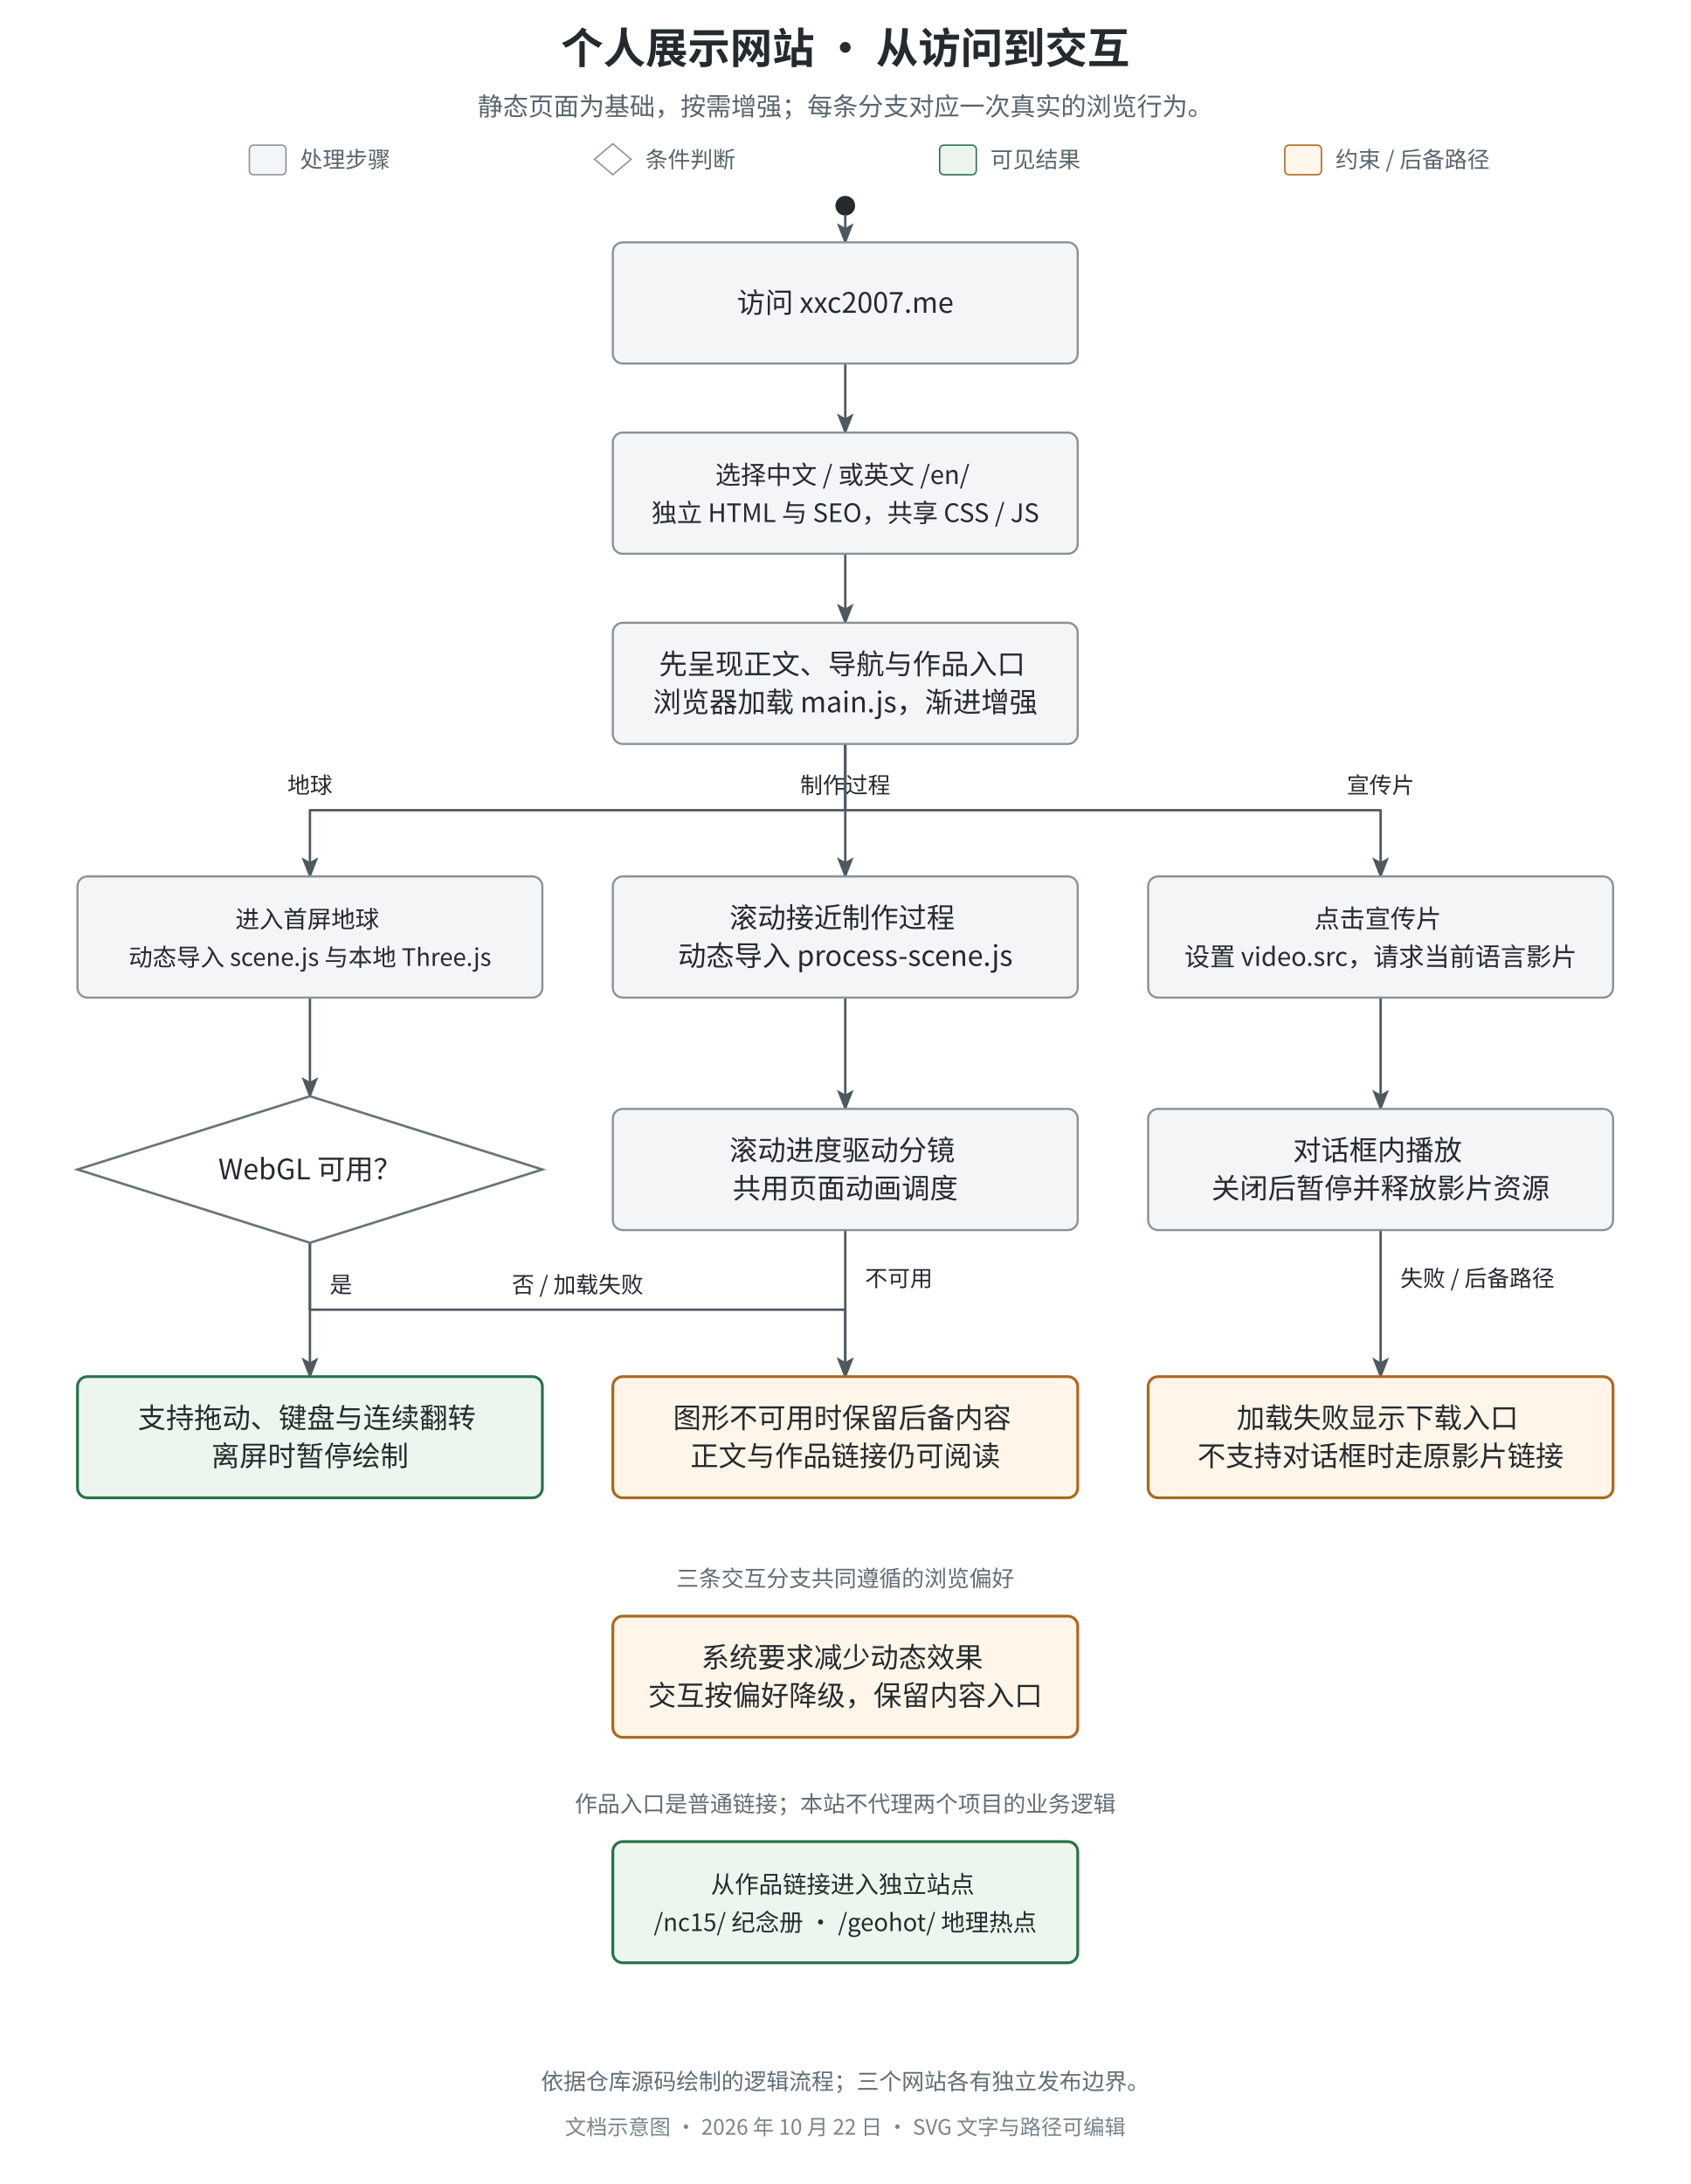
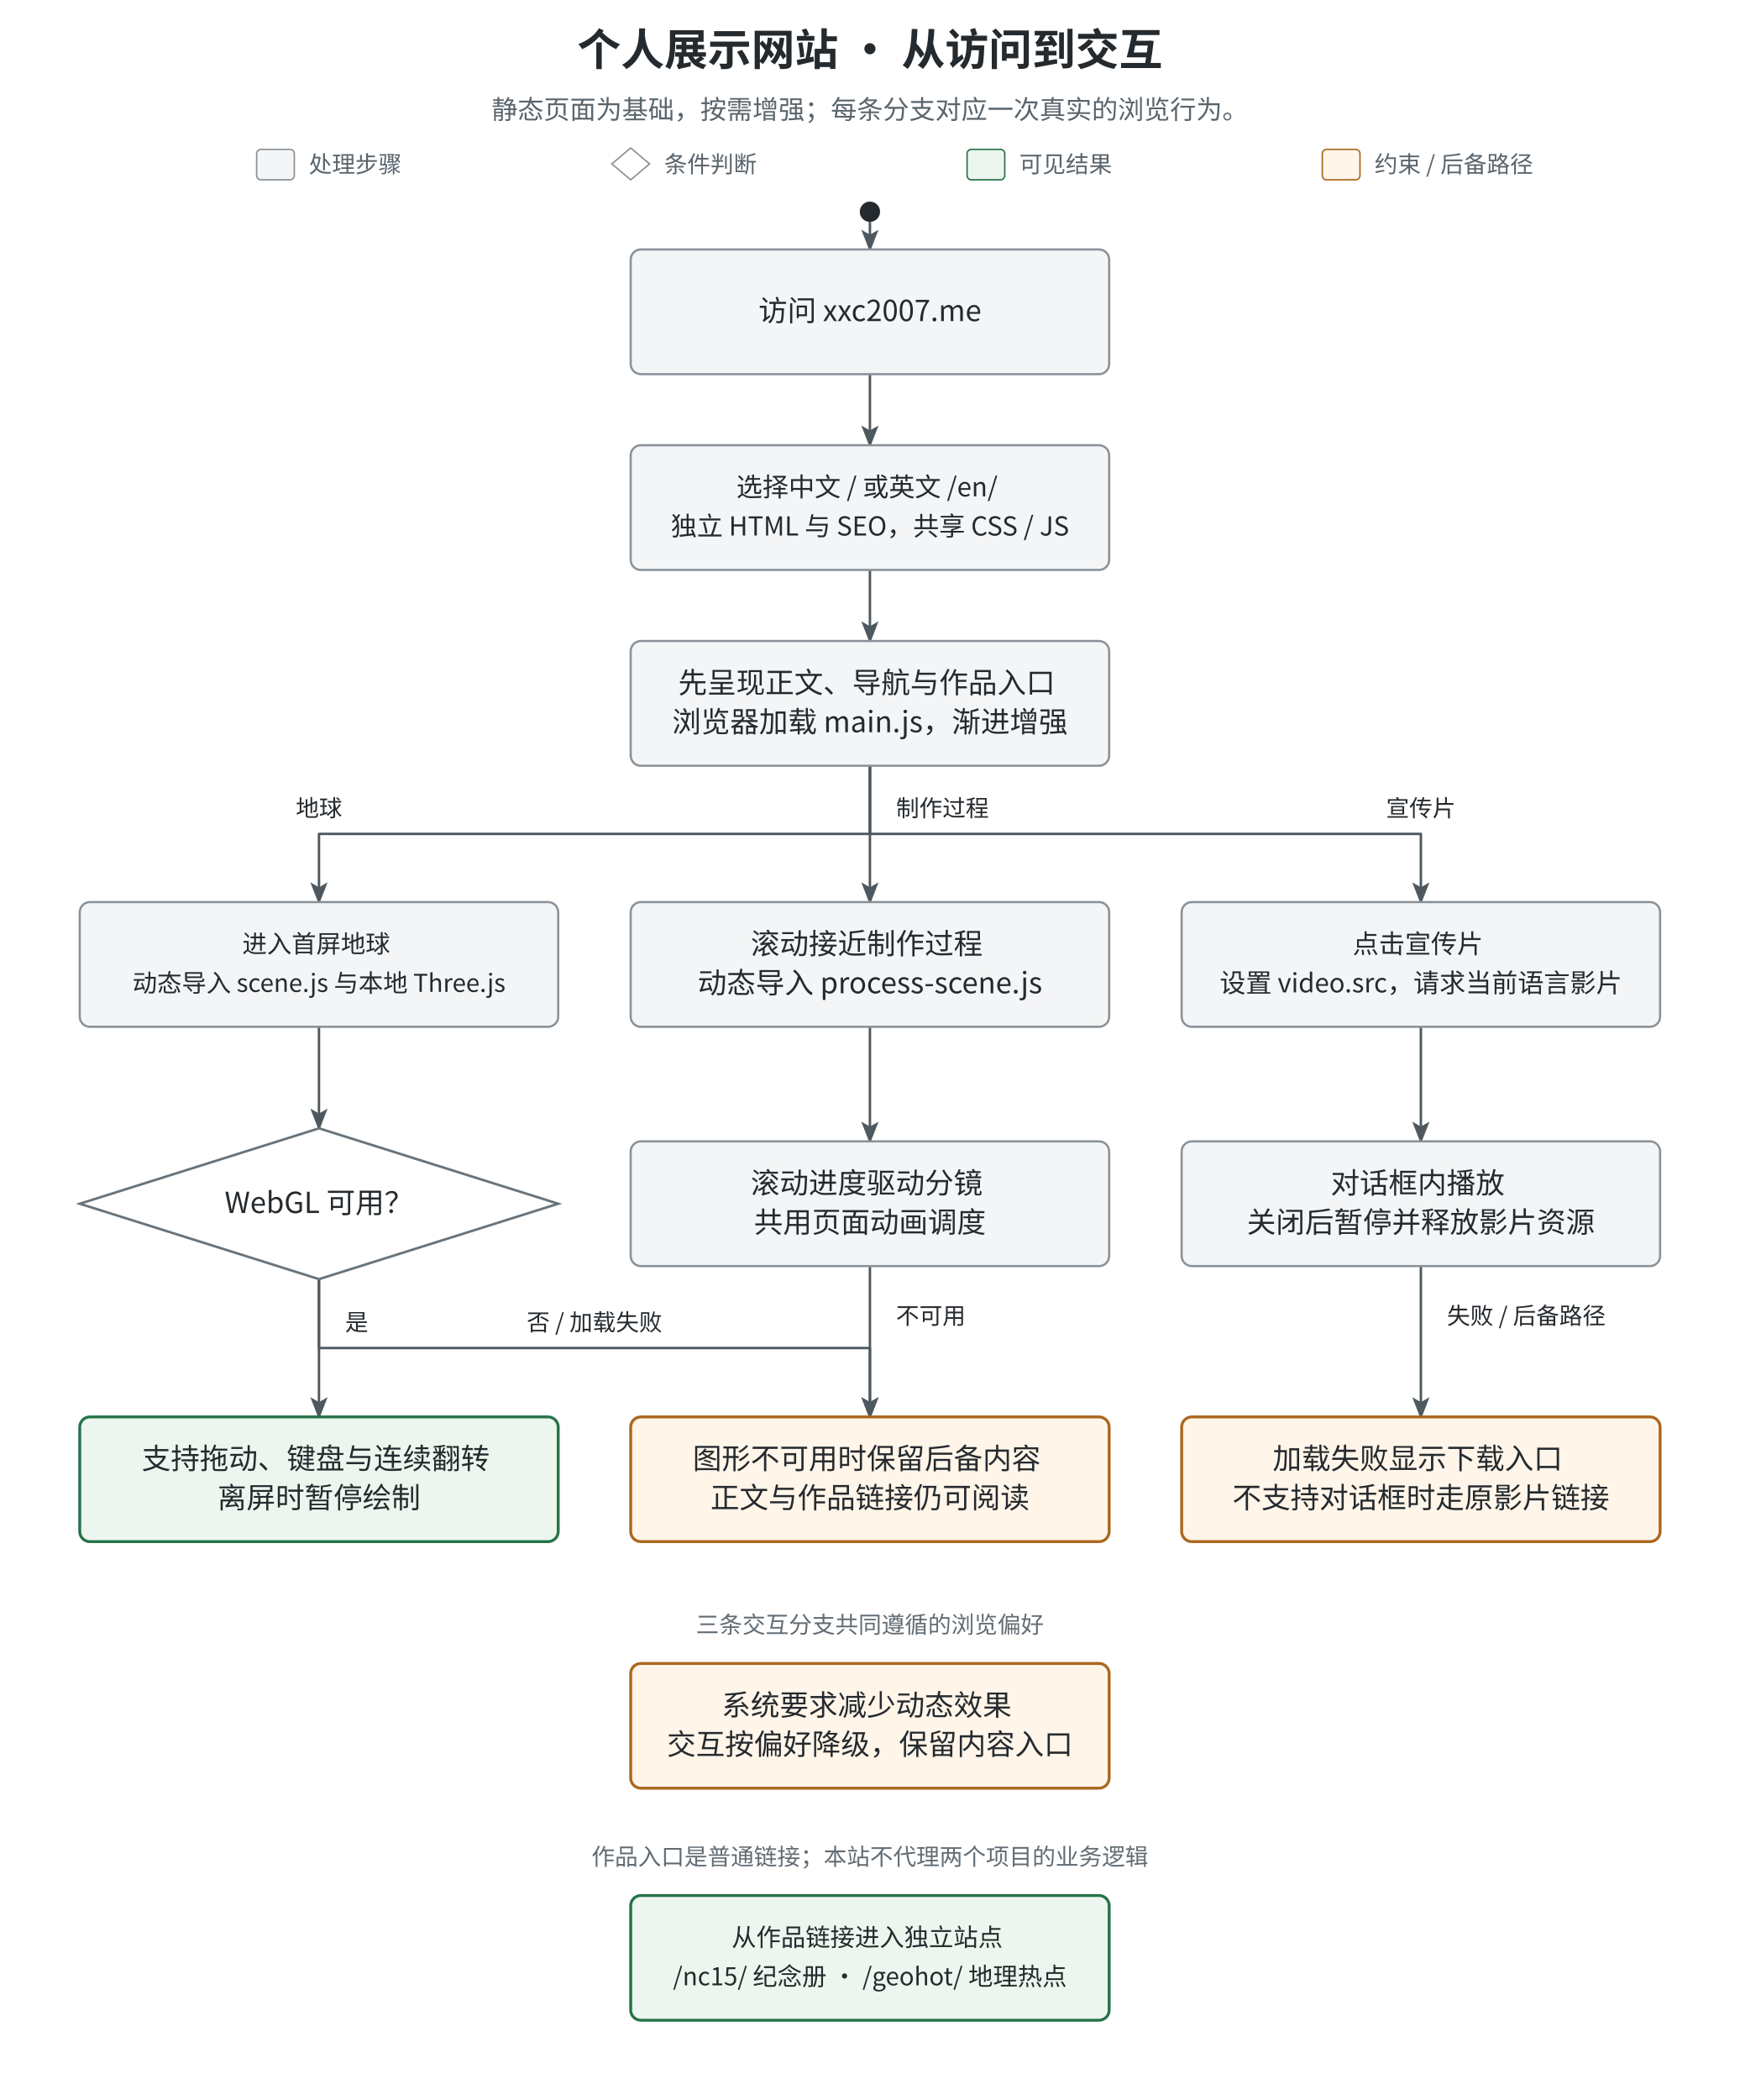
- <svg xmlns="http://www.w3.org/2000/svg" width="1200" height="1550" viewBox="0 0 1200 1550" role="img" aria-labelledby="title description" xml:lang="zh">
+ <svg xmlns="http://www.w3.org/2000/svg" width="1200" height="1448" viewBox="0 0 1200 1448" role="img" aria-labelledby="title description" xml:lang="zh">
  <defs>
    <marker id="arrow" markerWidth="9" markerHeight="7" refX="8" refY="3.5" orient="auto">
      <path d="M 0 0 L 9 3.5 L 0 7 L 2 3.5 Z" fill="#4e585f" />
    </marker>
  </defs>
-   <rect width="1200" height="1550" fill="#ffffff" />
+   <rect width="1200" height="1448" fill="#ffffff" />
  <g font-family="Segoe UI, Microsoft YaHei, Noto Sans CJK SC, Arial, sans-serif">
-     <path d="M 600 258 V 282.5 H 600 V 307" fill="none" stroke="#4e585f" stroke-width="1.7" stroke-linecap="round" stroke-linejoin="round" marker-end="url(#arrow)" />
-     <path d="M 600 393 V 417.5 H 600 V 442" fill="none" stroke="#4e585f" stroke-width="1.7" stroke-linecap="round" stroke-linejoin="round" marker-end="url(#arrow)" />
-     <path d="M 600 528 V 575 H 220 V 622" fill="none" stroke="#4e585f" stroke-width="1.7" stroke-linecap="round" stroke-linejoin="round" marker-end="url(#arrow)" />
-     <text x="220" y="563" text-anchor="middle" font-size="16" font-weight="400" fill="#252a2e">
+     <path data-edge="entry-html" d="M 600 258 V 282.5 H 600 V 307" fill="none" stroke="#4e585f" stroke-width="1.7" stroke-linecap="round" stroke-linejoin="round" marker-end="url(#arrow)" />
+     <path data-edge="html-base" d="M 600 393 V 417.5 H 600 V 442" fill="none" stroke="#4e585f" stroke-width="1.7" stroke-linecap="round" stroke-linejoin="round" marker-end="url(#arrow)" />
+     <path data-edge="base-earth" d="M 600 528 V 575 H 220 V 622" fill="none" stroke="#4e585f" stroke-width="1.7" stroke-linecap="round" stroke-linejoin="round" marker-end="url(#arrow)" />
+     <path data-edge="base-process" d="M 600 528 V 575 H 600 V 622" fill="none" stroke="#4e585f" stroke-width="1.7" stroke-linecap="round" stroke-linejoin="round" marker-end="url(#arrow)" />
+     <path data-edge="base-film" d="M 600 528 V 575 H 980 V 622" fill="none" stroke="#4e585f" stroke-width="1.7" stroke-linecap="round" stroke-linejoin="round" marker-end="url(#arrow)" />
+     <path data-edge="earth-gpu" d="M 220 708 V 743 H 220 V 778" fill="none" stroke="#4e585f" stroke-width="1.7" stroke-linecap="round" stroke-linejoin="round" marker-end="url(#arrow)" />
+     <path data-edge="gpu-drag" d="M 220 882 V 929.5 H 220 V 977" fill="none" stroke="#4e585f" stroke-width="1.7" stroke-linecap="round" stroke-linejoin="round" marker-end="url(#arrow)" />
+     <path data-edge="gpu-fallback" d="M 220 882 V 929.5 H 600 V 977" fill="none" stroke="#4e585f" stroke-width="1.7" stroke-linecap="round" stroke-linejoin="round" marker-end="url(#arrow)" />
+     <path data-edge="process-scene" d="M 600 708 V 747.5 H 600 V 787" fill="none" stroke="#4e585f" stroke-width="1.7" stroke-linecap="round" stroke-linejoin="round" marker-end="url(#arrow)" />
+     <path data-edge="scene-fallback" d="M 600 873 V 925 H 600 V 977" fill="none" stroke="#4e585f" stroke-width="1.7" stroke-linecap="round" stroke-linejoin="round" marker-end="url(#arrow)" />
+     <path data-edge="film-play" d="M 980 708 V 747.5 H 980 V 787" fill="none" stroke="#4e585f" stroke-width="1.7" stroke-linecap="round" stroke-linejoin="round" marker-end="url(#arrow)" />
+     <path data-edge="play-mediafail" d="M 980 873 V 925 H 980 V 977" fill="none" stroke="#4e585f" stroke-width="1.7" stroke-linecap="round" stroke-linejoin="round" marker-end="url(#arrow)" />
+     <circle cx="600" cy="146" r="7" fill="#252a2e" />
+     <path d="M 600 153 V 172" stroke="#4e585f" stroke-width="1.7" marker-end="url(#arrow)" />
+     <g data-node="entry" data-kind="process" data-cx="600" data-cy="215" data-half-height="43">
+       <rect x="435" y="172" width="330" height="86" rx="7" fill="#f4f5f6" stroke="#899198" stroke-width="1.5" />
+       <text data-node-label="entry" x="600" y="221.4" text-anchor="middle" font-size="20" font-weight="400" fill="#252a2e">
+         <tspan x="600" dy="0">访问 xxc2007.me</tspan>
+       </text>
+     </g>
+     <g data-node="html" data-kind="process" data-cx="600" data-cy="350" data-half-height="43">
+       <rect x="435" y="307" width="330" height="86" rx="7" fill="#f4f5f6" stroke="#899198" stroke-width="1.5" />
+       <text data-node-label="html" x="600" y="342.26" text-anchor="middle" font-size="18" font-weight="400" fill="#252a2e">
+         <tspan x="600" dy="0">选择中文 / 或英文 /en/</tspan>
+         <tspan x="600" dy="27">独立 HTML 与 SEO，共享 CSS / JS</tspan>
+       </text>
+     </g>
+     <g data-node="base" data-kind="process" data-cx="600" data-cy="485" data-half-height="43">
+       <rect x="435" y="442" width="330" height="86" rx="7" fill="#f4f5f6" stroke="#899198" stroke-width="1.5" />
+       <text data-node-label="base" x="600" y="477.9" text-anchor="middle" font-size="20" font-weight="400" fill="#252a2e">
+         <tspan x="600" dy="0">先呈现正文、导航与作品入口</tspan>
+         <tspan x="600" dy="27">浏览器加载 main.js，渐进增强</tspan>
+       </text>
+     </g>
+     <g data-node="earth" data-kind="process" data-cx="220" data-cy="665" data-half-height="43">
+       <rect x="55" y="622" width="330" height="86" rx="7" fill="#f4f5f6" stroke="#899198" stroke-width="1.5" />
+       <text data-node-label="earth" x="220" y="656.94" text-anchor="middle" font-size="17" font-weight="400" fill="#252a2e">
+         <tspan x="220" dy="0">进入首屏地球</tspan>
+         <tspan x="220" dy="27">动态导入 scene.js 与本地 Three.js</tspan>
+       </text>
+     </g>
+     <g data-node="process" data-kind="process" data-cx="600" data-cy="665" data-half-height="43">
+       <rect x="435" y="622" width="330" height="86" rx="7" fill="#f4f5f6" stroke="#899198" stroke-width="1.5" />
+       <text data-node-label="process" x="600" y="657.9" text-anchor="middle" font-size="20" font-weight="400" fill="#252a2e">
+         <tspan x="600" dy="0">滚动接近制作过程</tspan>
+         <tspan x="600" dy="27">动态导入 process-scene.js</tspan>
+       </text>
+     </g>
+     <g data-node="film" data-kind="process" data-cx="980" data-cy="665" data-half-height="43">
+       <rect x="815" y="622" width="330" height="86" rx="7" fill="#f4f5f6" stroke="#899198" stroke-width="1.5" />
+       <text data-node-label="film" x="980" y="657.26" text-anchor="middle" font-size="18" font-weight="400" fill="#252a2e">
+         <tspan x="980" dy="0">点击宣传片</tspan>
+         <tspan x="980" dy="27">设置 video.src，请求当前语言影片</tspan>
+       </text>
+     </g>
+     <g data-node="gpu" data-kind="decision" data-cx="220" data-cy="830" data-half-height="52">
+       <path d="M 220 778 L 385 830 L 220 882 L 55 830 Z" fill="#ffffff" stroke="#68737b" stroke-width="1.7" />
+       <text data-node-label="gpu" x="220" y="836.4" text-anchor="middle" font-size="20" font-weight="500" fill="#252a2e">
+         <tspan x="220" dy="0">WebGL 可用？</tspan>
+       </text>
+     </g>
+     <g data-node="scene" data-kind="process" data-cx="600" data-cy="830" data-half-height="43">
+       <rect x="435" y="787" width="330" height="86" rx="7" fill="#f4f5f6" stroke="#899198" stroke-width="1.5" />
+       <text data-node-label="scene" x="600" y="822.9" text-anchor="middle" font-size="20" font-weight="400" fill="#252a2e">
+         <tspan x="600" dy="0">滚动进度驱动分镜</tspan>
+         <tspan x="600" dy="27">共用页面动画调度</tspan>
+       </text>
+     </g>
+     <g data-node="play" data-kind="process" data-cx="980" data-cy="830" data-half-height="43">
+       <rect x="815" y="787" width="330" height="86" rx="7" fill="#f4f5f6" stroke="#899198" stroke-width="1.5" />
+       <text data-node-label="play" x="980" y="822.9" text-anchor="middle" font-size="20" font-weight="400" fill="#252a2e">
+         <tspan x="980" dy="0">对话框内播放</tspan>
+         <tspan x="980" dy="27">关闭后暂停并释放影片资源</tspan>
+       </text>
+     </g>
+     <g data-node="drag" data-kind="result" data-cx="220" data-cy="1020" data-half-height="43">
+       <rect x="55" y="977" width="330" height="86" rx="7" fill="#edf6ee" stroke="#267349" stroke-width="2" />
+       <text data-node-label="drag" x="220" y="1012.9" text-anchor="middle" font-size="20" font-weight="400" fill="#252a2e">
+         <tspan x="220" dy="0">支持拖动、键盘与连续翻转</tspan>
+         <tspan x="220" dy="27">离屏时暂停绘制</tspan>
+       </text>
+     </g>
+     <g data-node="fallback" data-kind="guard" data-cx="600" data-cy="1020" data-half-height="43">
+       <rect x="435" y="977" width="330" height="86" rx="7" fill="#fff5e9" stroke="#aa681f" stroke-width="2" />
+       <text data-node-label="fallback" x="600" y="1012.9" text-anchor="middle" font-size="20" font-weight="400" fill="#252a2e">
+         <tspan x="600" dy="0">图形不可用时保留后备内容</tspan>
+         <tspan x="600" dy="27">正文与作品链接仍可阅读</tspan>
+       </text>
+     </g>
+     <g data-node="mediafail" data-kind="guard" data-cx="980" data-cy="1020" data-half-height="43">
+       <rect x="815" y="977" width="330" height="86" rx="7" fill="#fff5e9" stroke="#aa681f" stroke-width="2" />
+       <text data-node-label="mediafail" x="980" y="1012.9" text-anchor="middle" font-size="20" font-weight="400" fill="#252a2e">
+         <tspan x="980" dy="0">加载失败显示下载入口</tspan>
+         <tspan x="980" dy="27">不支持对话框时走原影片链接</tspan>
+       </text>
+     </g>
+     <g data-node="motion" data-kind="guard" data-cx="600" data-cy="1190" data-half-height="43">
+       <rect x="435" y="1147" width="330" height="86" rx="7" fill="#fff5e9" stroke="#aa681f" stroke-width="2" />
+       <text data-node-label="motion" x="600" y="1182.9" text-anchor="middle" font-size="20" font-weight="400" fill="#252a2e">
+         <tspan x="600" dy="0">系统要求减少动态效果</tspan>
+         <tspan x="600" dy="27">交互按偏好降级，保留内容入口</tspan>
+       </text>
+     </g>
+     <g data-node="links" data-kind="result" data-cx="600" data-cy="1350" data-half-height="43">
+       <rect x="435" y="1307" width="330" height="86" rx="7" fill="#edf6ee" stroke="#267349" stroke-width="2" />
+       <text data-node-label="links" x="600" y="1341.94" text-anchor="middle" font-size="17" font-weight="400" fill="#252a2e">
+         <tspan x="600" dy="0">从作品链接进入独立站点</tspan>
+         <tspan x="600" dy="27">/nc15/ 纪念册 · /geohot/ 地理热点</tspan>
+       </text>
+     </g>
+     <text data-edge-label="base-earth" x="220" y="563" text-anchor="middle" font-size="16" font-weight="400" fill="#252a2e">
      <tspan x="220" dy="0">地球</tspan>
    </text>
-     <path d="M 600 528 V 575 H 600 V 622" fill="none" stroke="#4e585f" stroke-width="1.7" stroke-linecap="round" stroke-linejoin="round" marker-end="url(#arrow)" />
-     <text x="600" y="563" text-anchor="middle" font-size="16" font-weight="400" fill="#252a2e">
-       <tspan x="600" dy="0">制作过程</tspan>
+     <text data-edge-label="base-process" x="618" y="563" text-anchor="start" font-size="16" font-weight="400" fill="#252a2e">
+       <tspan x="618" dy="0">制作过程</tspan>
    </text>
-     <path d="M 600 528 V 575 H 980 V 622" fill="none" stroke="#4e585f" stroke-width="1.7" stroke-linecap="round" stroke-linejoin="round" marker-end="url(#arrow)" />
-     <text x="980" y="563" text-anchor="middle" font-size="16" font-weight="400" fill="#252a2e">
+     <text data-edge-label="base-film" x="980" y="563" text-anchor="middle" font-size="16" font-weight="400" fill="#252a2e">
      <tspan x="980" dy="0">宣传片</tspan>
    </text>
-     <path d="M 220 708 V 743 H 220 V 778" fill="none" stroke="#4e585f" stroke-width="1.7" stroke-linecap="round" stroke-linejoin="round" marker-end="url(#arrow)" />
-     <path d="M 220 882 V 929.5 H 220 V 977" fill="none" stroke="#4e585f" stroke-width="1.7" stroke-linecap="round" stroke-linejoin="round" marker-end="url(#arrow)" />
-     <text x="234" y="917.5" text-anchor="start" font-size="16" font-weight="400" fill="#252a2e">
-       <tspan x="234" dy="0">是</tspan>
+     <text data-edge-label="gpu-drag" x="238" y="917.5" text-anchor="start" font-size="16" font-weight="400" fill="#252a2e">
+       <tspan x="238" dy="0">是</tspan>
    </text>
-     <path d="M 220 882 V 929.5 H 600 V 977" fill="none" stroke="#4e585f" stroke-width="1.7" stroke-linecap="round" stroke-linejoin="round" marker-end="url(#arrow)" />
-     <text x="410" y="917.5" text-anchor="middle" font-size="16" font-weight="400" fill="#252a2e">
+     <text data-edge-label="gpu-fallback" x="410" y="917.5" text-anchor="middle" font-size="16" font-weight="400" fill="#252a2e">
      <tspan x="410" dy="0">否 / 加载失败</tspan>
    </text>
-     <path d="M 600 708 V 747.5 H 600 V 787" fill="none" stroke="#4e585f" stroke-width="1.7" stroke-linecap="round" stroke-linejoin="round" marker-end="url(#arrow)" />
-     <path d="M 600 873 V 925 H 600 V 977" fill="none" stroke="#4e585f" stroke-width="1.7" stroke-linecap="round" stroke-linejoin="round" marker-end="url(#arrow)" />
-     <text x="614" y="913" text-anchor="start" font-size="16" font-weight="400" fill="#252a2e">
-       <tspan x="614" dy="0">不可用</tspan>
+     <text data-edge-label="scene-fallback" x="618" y="913" text-anchor="start" font-size="16" font-weight="400" fill="#252a2e">
+       <tspan x="618" dy="0">不可用</tspan>
    </text>
-     <path d="M 980 708 V 747.5 H 980 V 787" fill="none" stroke="#4e585f" stroke-width="1.7" stroke-linecap="round" stroke-linejoin="round" marker-end="url(#arrow)" />
-     <path d="M 980 873 V 925 H 980 V 977" fill="none" stroke="#4e585f" stroke-width="1.7" stroke-linecap="round" stroke-linejoin="round" marker-end="url(#arrow)" />
-     <text x="994" y="913" text-anchor="start" font-size="16" font-weight="400" fill="#252a2e">
-       <tspan x="994" dy="0">失败 / 后备路径</tspan>
-     </text>
-     <circle cx="600" cy="146" r="7" fill="#252a2e" />
-     <path d="M 600 153 V 172" stroke="#4e585f" stroke-width="1.7" marker-end="url(#arrow)" />
-     <rect x="435" y="172" width="330" height="86" rx="7" fill="#f4f5f6" stroke="#899198" stroke-width="1.5" />
-     <text x="600" y="222" text-anchor="middle" font-size="20" font-weight="400" fill="#252a2e">
-       <tspan x="600" dy="0">访问 xxc2007.me</tspan>
-     </text>
-     <rect x="435" y="307" width="330" height="86" rx="7" fill="#f4f5f6" stroke="#899198" stroke-width="1.5" />
-     <text x="600" y="343.5" text-anchor="middle" font-size="18.03" font-weight="400" fill="#252a2e">
-       <tspan x="600" dy="0">选择中文 / 或英文 /en/</tspan>
-       <tspan x="600" dy="27">独立 HTML 与 SEO，共享 CSS / JS</tspan>
-     </text>
-     <rect x="435" y="442" width="330" height="86" rx="7" fill="#f4f5f6" stroke="#899198" stroke-width="1.5" />
-     <text x="600" y="478.5" text-anchor="middle" font-size="20" font-weight="400" fill="#252a2e">
-       <tspan x="600" dy="0">先呈现正文、导航与作品入口</tspan>
-       <tspan x="600" dy="27">浏览器加载 main.js，渐进增强</tspan>
-     </text>
-     <rect x="55" y="622" width="330" height="86" rx="7" fill="#f4f5f6" stroke="#899198" stroke-width="1.5" />
-     <text x="220" y="658.5" text-anchor="middle" font-size="17.01" font-weight="400" fill="#252a2e">
-       <tspan x="220" dy="0">进入首屏地球</tspan>
-       <tspan x="220" dy="27">动态导入 scene.js 与本地 Three.js</tspan>
-     </text>
-     <rect x="435" y="622" width="330" height="86" rx="7" fill="#f4f5f6" stroke="#899198" stroke-width="1.5" />
-     <text x="600" y="658.5" text-anchor="middle" font-size="20" font-weight="400" fill="#252a2e">
-       <tspan x="600" dy="0">滚动接近制作过程</tspan>
-       <tspan x="600" dy="27">动态导入 process-scene.js</tspan>
-     </text>
-     <rect x="815" y="622" width="330" height="86" rx="7" fill="#f4f5f6" stroke="#899198" stroke-width="1.5" />
-     <text x="980" y="658.5" text-anchor="middle" font-size="18.07" font-weight="400" fill="#252a2e">
-       <tspan x="980" dy="0">点击宣传片</tspan>
-       <tspan x="980" dy="27">设置 video.src，请求当前语言影片</tspan>
-     </text>
-     <path d="M 220 778 L 385 830 L 220 882 L 55 830 Z" fill="#ffffff" stroke="#68737b" stroke-width="1.7" />
-     <text x="220" y="837" text-anchor="middle" font-size="20" font-weight="500" fill="#252a2e">
-       <tspan x="220" dy="0">WebGL 可用？</tspan>
-     </text>
-     <rect x="435" y="787" width="330" height="86" rx="7" fill="#f4f5f6" stroke="#899198" stroke-width="1.5" />
-     <text x="600" y="823.5" text-anchor="middle" font-size="20" font-weight="400" fill="#252a2e">
-       <tspan x="600" dy="0">滚动进度驱动分镜</tspan>
-       <tspan x="600" dy="27">共用页面动画调度</tspan>
-     </text>
-     <rect x="815" y="787" width="330" height="86" rx="7" fill="#f4f5f6" stroke="#899198" stroke-width="1.5" />
-     <text x="980" y="823.5" text-anchor="middle" font-size="20" font-weight="400" fill="#252a2e">
-       <tspan x="980" dy="0">对话框内播放</tspan>
-       <tspan x="980" dy="27">关闭后暂停并释放影片资源</tspan>
-     </text>
-     <rect x="55" y="977" width="330" height="86" rx="7" fill="#edf6ee" stroke="#267349" stroke-width="2" />
-     <text x="220" y="1013.5" text-anchor="middle" font-size="20" font-weight="400" fill="#252a2e">
-       <tspan x="220" dy="0">支持拖动、键盘与连续翻转</tspan>
-       <tspan x="220" dy="27">离屏时暂停绘制</tspan>
-     </text>
-     <rect x="435" y="977" width="330" height="86" rx="7" fill="#fff5e9" stroke="#aa681f" stroke-width="2" />
-     <text x="600" y="1013.5" text-anchor="middle" font-size="20" font-weight="400" fill="#252a2e">
-       <tspan x="600" dy="0">图形不可用时保留后备内容</tspan>
-       <tspan x="600" dy="27">正文与作品链接仍可阅读</tspan>
-     </text>
-     <rect x="815" y="977" width="330" height="86" rx="7" fill="#fff5e9" stroke="#aa681f" stroke-width="2" />
-     <text x="980" y="1013.5" text-anchor="middle" font-size="20" font-weight="400" fill="#252a2e">
-       <tspan x="980" dy="0">加载失败显示下载入口</tspan>
-       <tspan x="980" dy="27">不支持对话框时走原影片链接</tspan>
-     </text>
-     <rect x="435" y="1147" width="330" height="86" rx="7" fill="#fff5e9" stroke="#aa681f" stroke-width="2" />
-     <text x="600" y="1183.5" text-anchor="middle" font-size="20" font-weight="400" fill="#252a2e">
-       <tspan x="600" dy="0">系统要求减少动态效果</tspan>
-       <tspan x="600" dy="27">交互按偏好降级，保留内容入口</tspan>
-     </text>
-     <rect x="435" y="1307" width="330" height="86" rx="7" fill="#edf6ee" stroke="#267349" stroke-width="2" />
-     <text x="600" y="1343.5" text-anchor="middle" font-size="17.01" font-weight="400" fill="#252a2e">
-       <tspan x="600" dy="0">从作品链接进入独立站点</tspan>
-       <tspan x="600" dy="27">/nc15/ 纪念册 · /geohot/ 地理热点</tspan>
+     <text data-edge-label="play-mediafail" x="998" y="913" text-anchor="start" font-size="16" font-weight="400" fill="#252a2e">
+       <tspan x="998" dy="0">失败 / 后备路径</tspan>
    </text>
    <text x="600" y="1126" text-anchor="middle" font-size="16" font-weight="400" fill="#626c74">
      <tspan x="600" dy="0">三条交互分支共同遵循的浏览偏好</tspan>
    </text>
    <text x="600" y="1286" text-anchor="middle" font-size="16" font-weight="400" fill="#626c74">
      <tspan x="600" dy="0">作品入口是普通链接；本站不代理两个项目的业务逻辑</tspan>
    </text>
    <text x="600" y="45" text-anchor="middle" font-size="30" font-weight="600" fill="#252a2e">
      <tspan x="600" dy="0">个人展示网站 · 从访问到交互</tspan>
    </text>
    <text x="600" y="82" text-anchor="middle" font-size="18" font-weight="400" fill="#59646c">
      <tspan x="600" dy="0">静态页面为基础，按需增强；每条分支对应一次真实的浏览行为。</tspan>
    </text>
    <rect x="177" y="103" width="26" height="21" rx="3" fill="#f4f5f6" stroke="#899198" />
    <text x="213" y="119" text-anchor="start" font-size="16" font-weight="400" fill="#59646c">
      <tspan x="213" dy="0">处理步骤</tspan>
    </text>
    <path d="M 435 102 l 13 11 l -13 11 l -13 -11 Z" fill="white" stroke="#899198" />
    <text x="458" y="119" text-anchor="start" font-size="16" font-weight="400" fill="#59646c">
      <tspan x="458" dy="0">条件判断</tspan>
    </text>
    <rect x="667" y="103" width="26" height="21" rx="3" fill="#edf6ee" stroke="#267349" />
    <text x="703" y="119" text-anchor="start" font-size="16" font-weight="400" fill="#59646c">
      <tspan x="703" dy="0">可见结果</tspan>
    </text>
    <rect x="912" y="103" width="26" height="21" rx="3" fill="#fff5e9" stroke="#aa681f" />
    <text x="948" y="119" text-anchor="start" font-size="16" font-weight="400" fill="#59646c">
      <tspan x="948" dy="0">约束 / 后备路径</tspan>
    </text>
-     <text x="600" y="1483" text-anchor="middle" font-size="16" font-weight="400" fill="#626c74">
-       <tspan x="600" dy="0">依据仓库源码绘制的逻辑流程；三个网站各有独立发布边界。</tspan>
-     </text>
-     <text x="600" y="1515" text-anchor="middle" font-size="15" font-weight="400" fill="#78838b">
-       <tspan x="600" dy="0">文档示意图 · 2026 年 10 月 22 日 · SVG 文字与路径可编辑</tspan>
-     </text>
  </g>
</svg>
